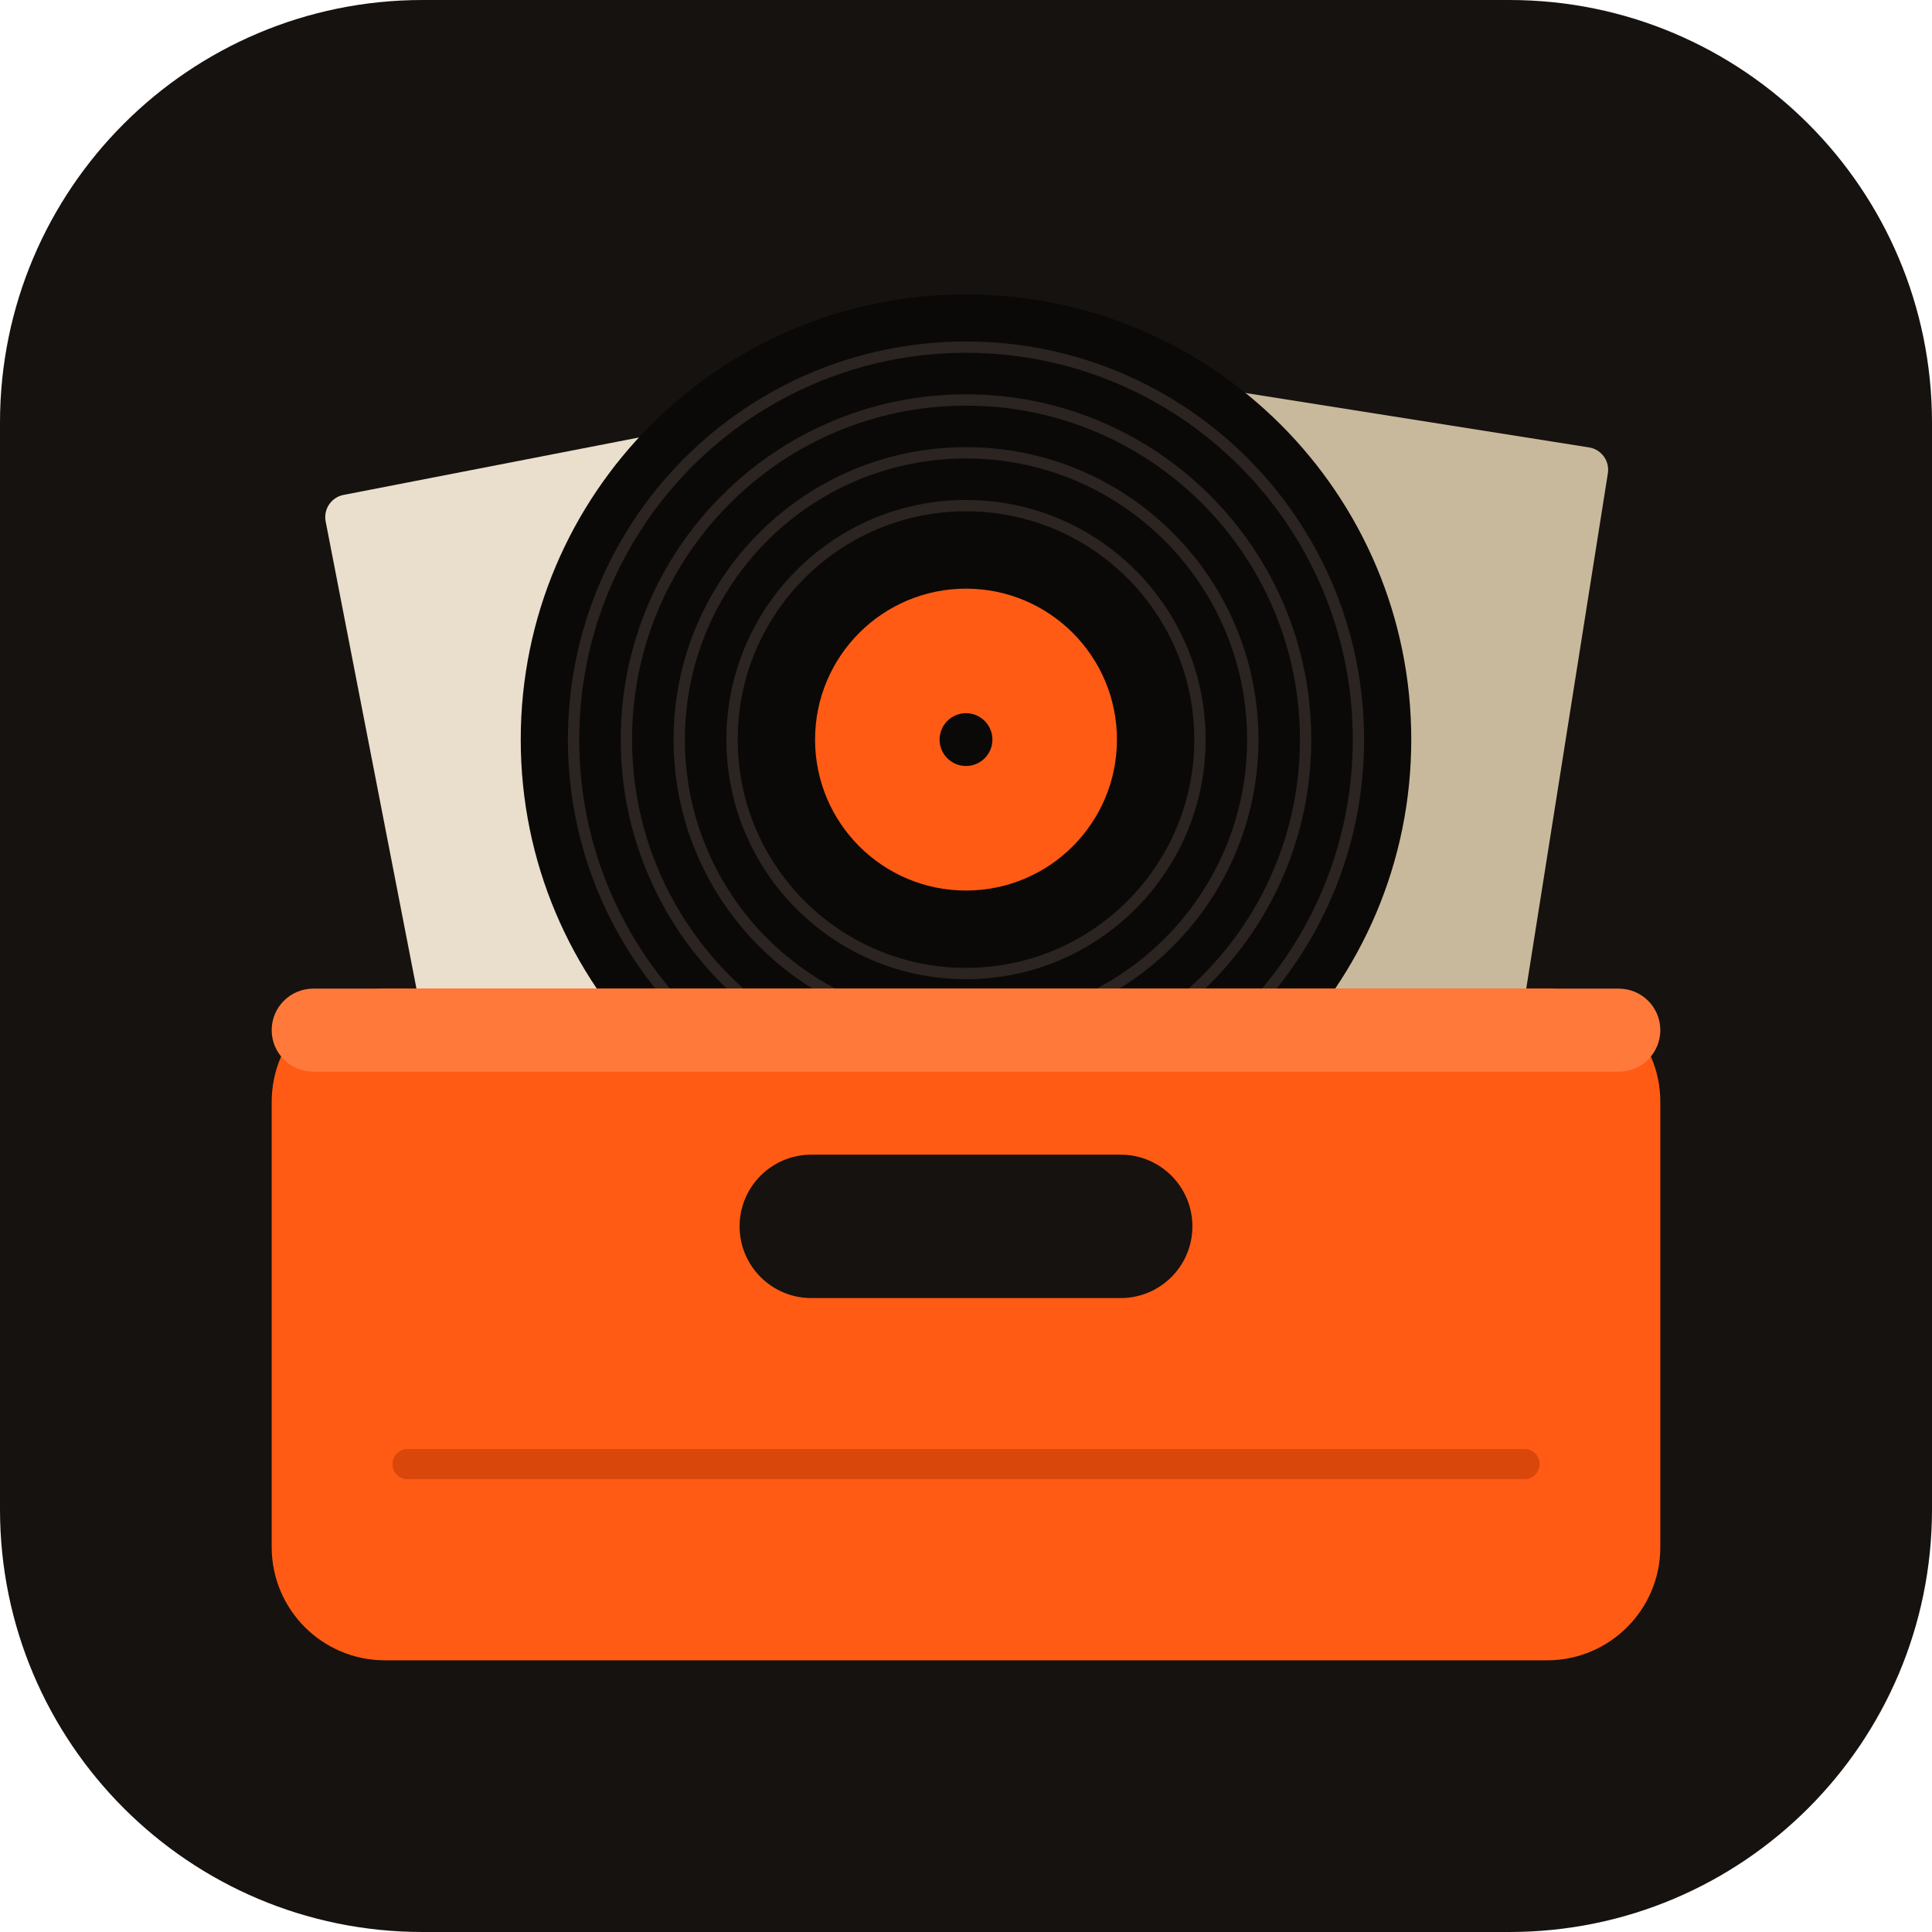
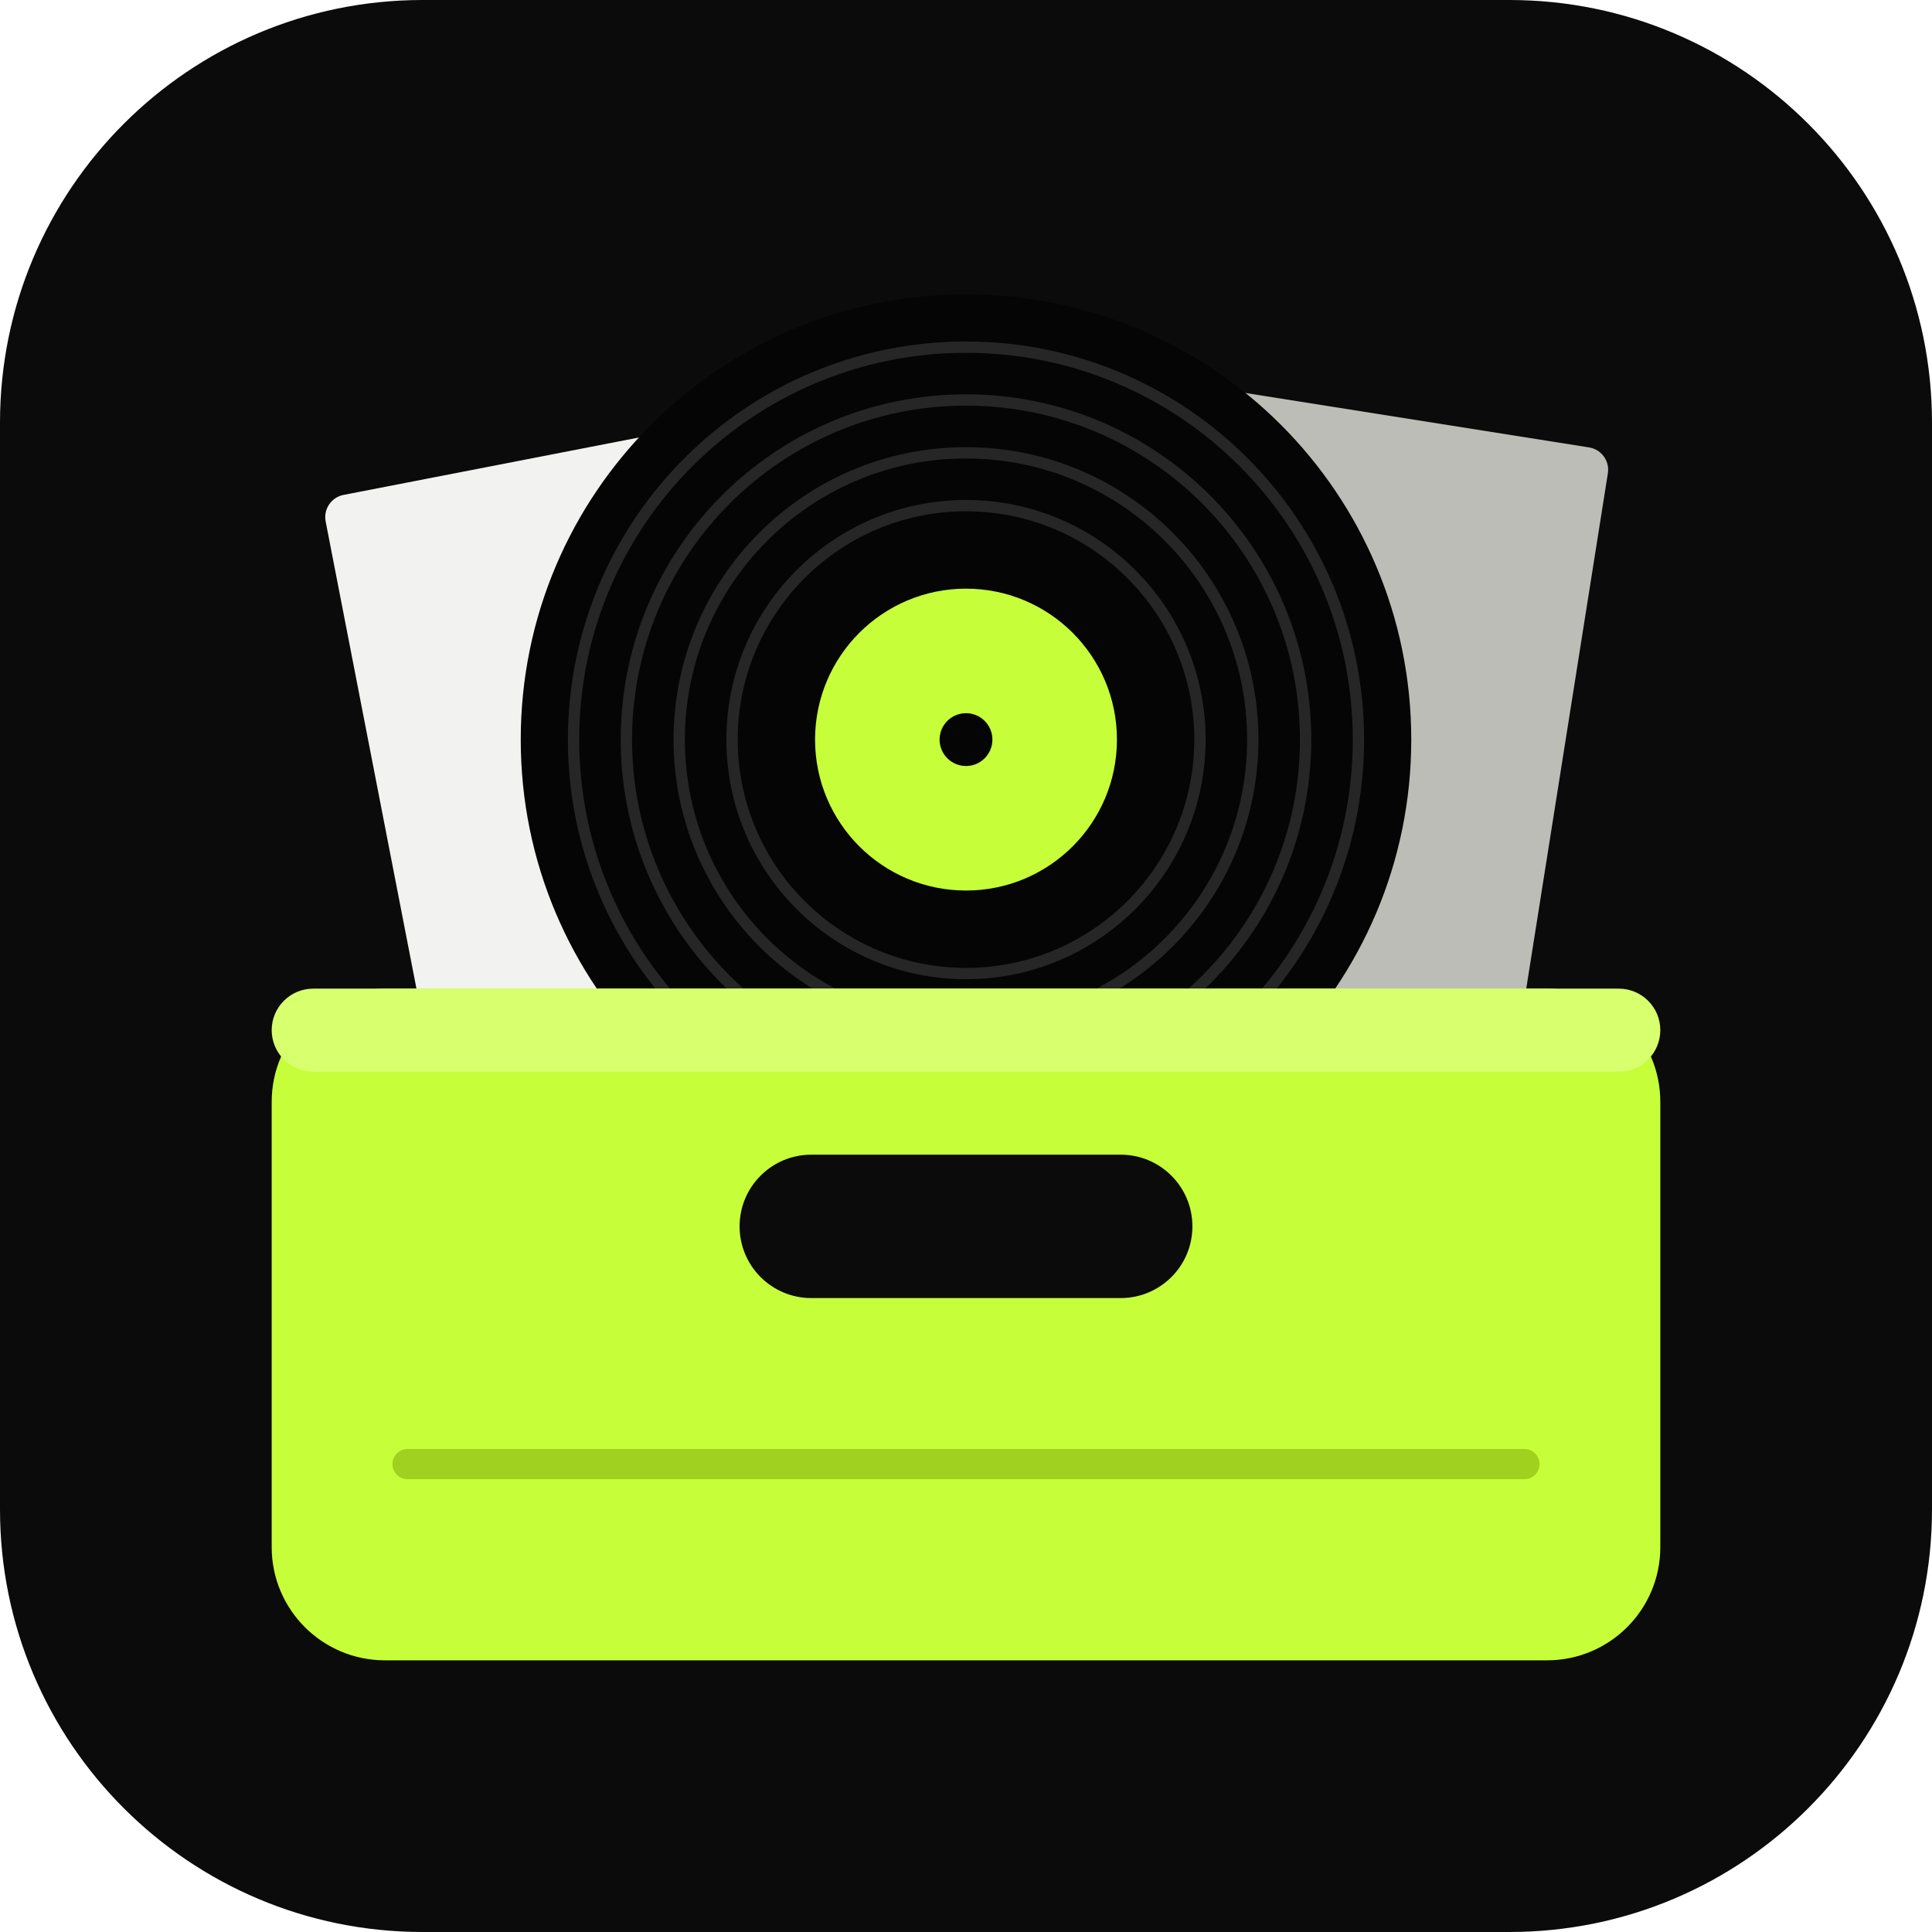
<svg xmlns="http://www.w3.org/2000/svg" viewBox="0 0 512 512">
-   <rect width="512" height="512" rx="112" fill="#16120f" />
+   <rect width="512" height="512" rx="112" fill="#0b0b0b" />
  <g transform="translate(256 259) scale(1) translate(-256 -259)">
    <g transform="rotate(-11 200 220)">
-       <rect x="104" y="112" width="196" height="196" rx="6" fill="#e9dfcc" />
+       <rect x="104" y="112" width="196" height="196" rx="6" fill="#f2f2f0" />
    </g>
    <g transform="rotate(9 320 220)">
-       <rect x="214" y="104" width="196" height="196" rx="6" fill="#c9b99c" />
+       <rect x="214" y="104" width="196" height="196" rx="6" fill="#bdbdb8" />
    </g>
-     <circle cx="256" cy="196" r="118" fill="#0b0908" />
-     <g fill="none" stroke="#2b2420" stroke-width="3">
+     <circle cx="256" cy="196" r="118" fill="#050505" />
+     <g fill="none" stroke="#262626" stroke-width="3">
      <circle cx="256" cy="196" r="104" />
      <circle cx="256" cy="196" r="90" />
      <circle cx="256" cy="196" r="76" />
      <circle cx="256" cy="196" r="62" />
    </g>
-     <circle cx="256" cy="196" r="40" fill="#ff5b14" />
-     <circle cx="256" cy="196" r="7" fill="#0b0908" />
-     <rect x="72" y="262" width="368" height="178" rx="30" fill="#ff5b14" />
-     <rect x="72" y="262" width="368" height="22" rx="11" fill="#ff7a3a" />
-     <rect x="196" y="306" width="120" height="38" rx="19" fill="#16120f" />
-     <rect x="104" y="384" width="304" height="8" rx="4" fill="#d9470b" />
+     <circle cx="256" cy="196" r="40" fill="#c6ff3a" />
+     <circle cx="256" cy="196" r="7" fill="#050505" />
+     <rect x="72" y="262" width="368" height="178" rx="30" fill="#c6ff3a" />
+     <rect x="72" y="262" width="368" height="22" rx="11" fill="#d8ff6e" />
+     <rect x="196" y="306" width="120" height="38" rx="19" fill="#0b0b0b" />
+     <rect x="104" y="384" width="304" height="8" rx="4" fill="#9fd11e" />
  </g>
</svg>
